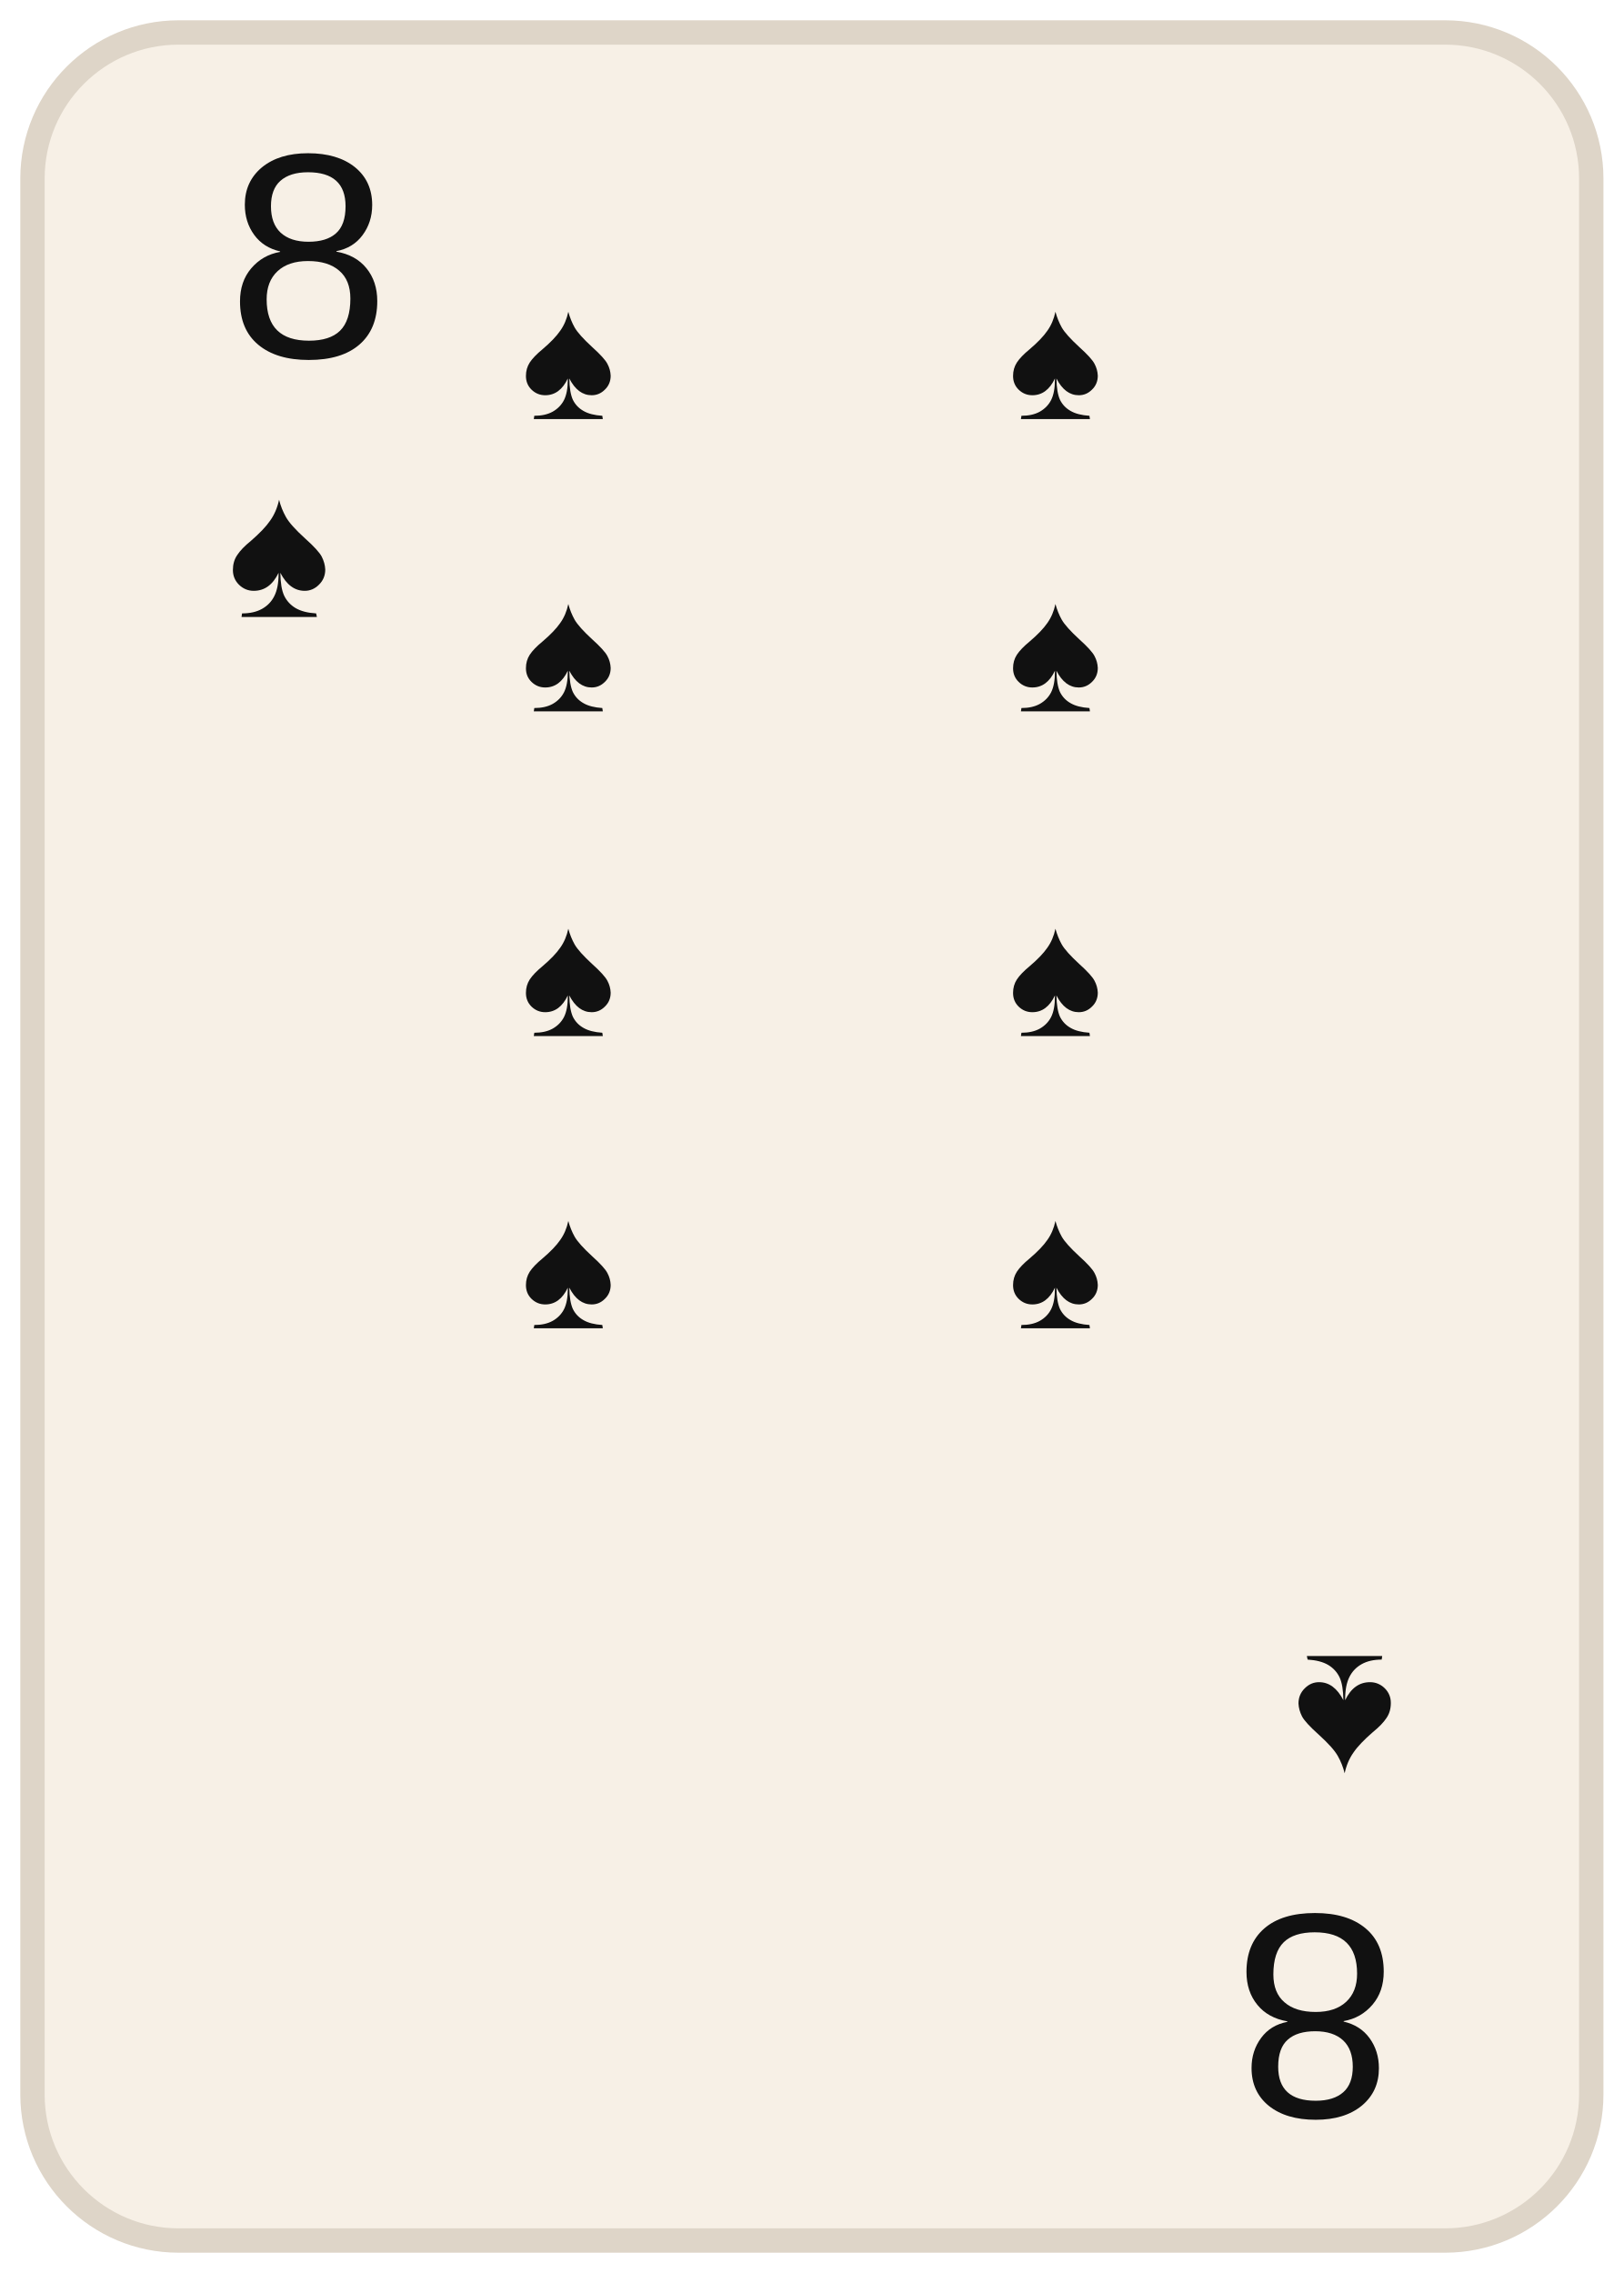
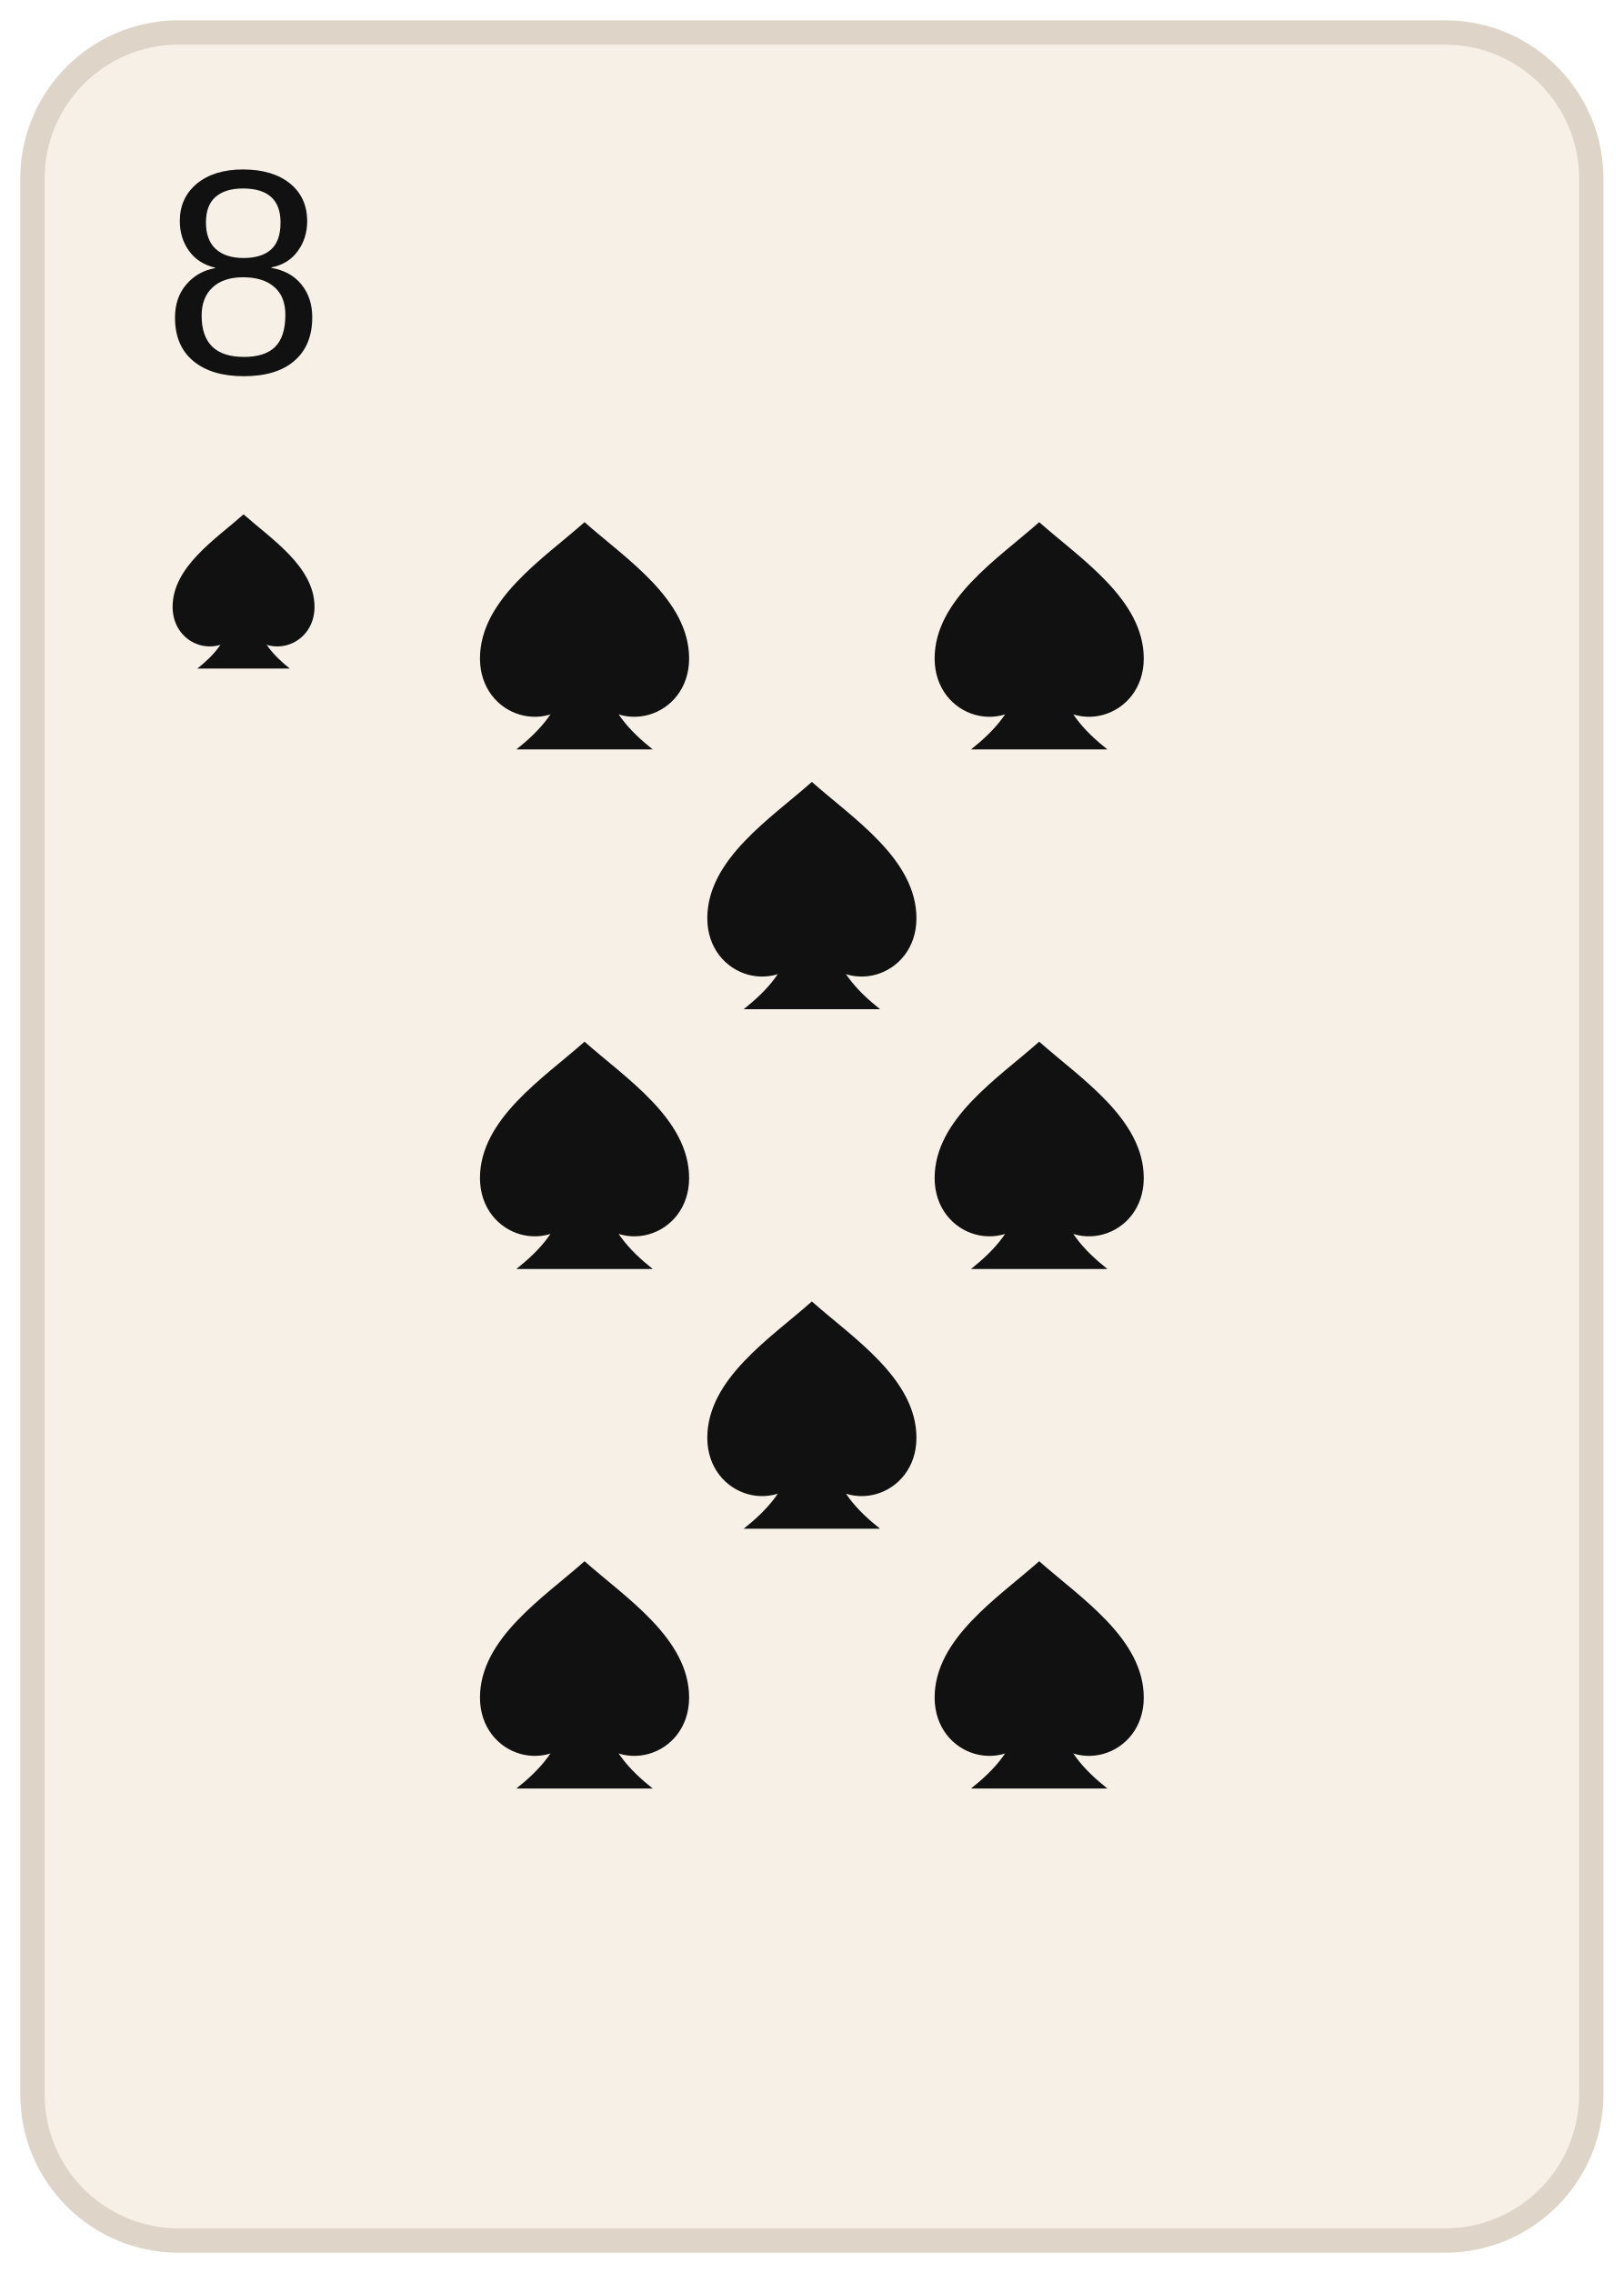
- <svg xmlns="http://www.w3.org/2000/svg" viewBox="0 0 100 140" role="img" aria-label="8 of S">
+ <svg xmlns="http://www.w3.org/2000/svg" viewBox="0 0 100 140" role="img" aria-label="8 of Spades">
  <rect x="2" y="2" width="96" height="136" rx="9" fill="#f7f0e6" stroke="#ded5c8" stroke-width="1.5" />
-   <text x="14" y="22" fill="#111111" font-family="Haskoy, -apple-system, Segoe UI, Arial, sans-serif" font-size="18" font-weight="500">8</text>
-   <text x="14" y="38" fill="#111111" font-family="Haskoy, -apple-system, Segoe UI, Arial, sans-serif" font-size="12" font-weight="500">♠</text>
+   <text font-family="Haskoy, -apple-system, Segoe UI, Arial, sans-serif" font-weight="500" x="15" y="23" fill="#111111" font-size="18" text-anchor="middle">8</text>
+   <g fill="#111111" transform="translate(15 37) scale(0.19)">
+     <path d="M0,-28 C-9,-20 -23,-11 -23,2 C-23,15 -7,20 0,8 C7,20 23,15 23,2 C23,-11 9,-20 0,-28Z" />
+     <path d="M-4,5 C-5,13 -10,18 -15,22 H15 C10,18 5,13 4,5Z" />
+   </g>
  <g>
-     <text x="35" y="22" text-anchor="middle" dominant-baseline="central" fill="#111111" font-family="Haskoy, -apple-system, Segoe UI, Arial, sans-serif" font-size="11" font-weight="500">♠</text>
-     <text x="65" y="22" text-anchor="middle" dominant-baseline="central" fill="#111111" font-family="Haskoy, -apple-system, Segoe UI, Arial, sans-serif" font-size="11" font-weight="500">♠</text>
-     <text x="35" y="40" text-anchor="middle" dominant-baseline="central" fill="#111111" font-family="Haskoy, -apple-system, Segoe UI, Arial, sans-serif" font-size="11" font-weight="500">♠</text>
-     <text x="65" y="40" text-anchor="middle" dominant-baseline="central" fill="#111111" font-family="Haskoy, -apple-system, Segoe UI, Arial, sans-serif" font-size="11" font-weight="500">♠</text>
-     <text x="35" y="60" text-anchor="middle" dominant-baseline="central" fill="#111111" font-family="Haskoy, -apple-system, Segoe UI, Arial, sans-serif" font-size="11" font-weight="500">♠</text>
-     <text x="65" y="60" text-anchor="middle" dominant-baseline="central" fill="#111111" font-family="Haskoy, -apple-system, Segoe UI, Arial, sans-serif" font-size="11" font-weight="500">♠</text>
-     <text x="35" y="78" text-anchor="middle" dominant-baseline="central" fill="#111111" font-family="Haskoy, -apple-system, Segoe UI, Arial, sans-serif" font-size="11" font-weight="500">♠</text>
-     <text x="65" y="78" text-anchor="middle" dominant-baseline="central" fill="#111111" font-family="Haskoy, -apple-system, Segoe UI, Arial, sans-serif" font-size="11" font-weight="500">♠</text>
-   </g>
-   <g transform="rotate(180 50 70)">
-     <text x="14" y="22" fill="#111111" font-family="Haskoy, -apple-system, Segoe UI, Arial, sans-serif" font-size="18" font-weight="500">8</text>
-     <text x="14" y="38" fill="#111111" font-family="Haskoy, -apple-system, Segoe UI, Arial, sans-serif" font-size="12" font-weight="500">♠</text>
+     <g fill="#111111" transform="translate(36 40) scale(0.28)">
+       <path d="M0,-28 C-9,-20 -23,-11 -23,2 C-23,15 -7,20 0,8 C7,20 23,15 23,2 C23,-11 9,-20 0,-28Z" />
+       <path d="M-4,5 C-5,13 -10,18 -15,22 H15 C10,18 5,13 4,5Z" />
+     </g>
+     <g fill="#111111" transform="translate(64 40) scale(0.28)">
+       <path d="M0,-28 C-9,-20 -23,-11 -23,2 C-23,15 -7,20 0,8 C7,20 23,15 23,2 C23,-11 9,-20 0,-28Z" />
+       <path d="M-4,5 C-5,13 -10,18 -15,22 H15 C10,18 5,13 4,5Z" />
+     </g>
+     <g fill="#111111" transform="translate(50 56) scale(0.28)">
+       <path d="M0,-28 C-9,-20 -23,-11 -23,2 C-23,15 -7,20 0,8 C7,20 23,15 23,2 C23,-11 9,-20 0,-28Z" />
+       <path d="M-4,5 C-5,13 -10,18 -15,22 H15 C10,18 5,13 4,5Z" />
+     </g>
+     <g fill="#111111" transform="translate(36 72) scale(0.28)">
+       <path d="M0,-28 C-9,-20 -23,-11 -23,2 C-23,15 -7,20 0,8 C7,20 23,15 23,2 C23,-11 9,-20 0,-28Z" />
+       <path d="M-4,5 C-5,13 -10,18 -15,22 H15 C10,18 5,13 4,5Z" />
+     </g>
+     <g fill="#111111" transform="translate(64 72) scale(0.28)">
+       <path d="M0,-28 C-9,-20 -23,-11 -23,2 C-23,15 -7,20 0,8 C7,20 23,15 23,2 C23,-11 9,-20 0,-28Z" />
+       <path d="M-4,5 C-5,13 -10,18 -15,22 H15 C10,18 5,13 4,5Z" />
+     </g>
+     <g fill="#111111" transform="translate(50 88) scale(0.28)">
+       <path d="M0,-28 C-9,-20 -23,-11 -23,2 C-23,15 -7,20 0,8 C7,20 23,15 23,2 C23,-11 9,-20 0,-28Z" />
+       <path d="M-4,5 C-5,13 -10,18 -15,22 H15 C10,18 5,13 4,5Z" />
+     </g>
+     <g fill="#111111" transform="translate(36 104) scale(0.28)">
+       <path d="M0,-28 C-9,-20 -23,-11 -23,2 C-23,15 -7,20 0,8 C7,20 23,15 23,2 C23,-11 9,-20 0,-28Z" />
+       <path d="M-4,5 C-5,13 -10,18 -15,22 H15 C10,18 5,13 4,5Z" />
+     </g>
+     <g fill="#111111" transform="translate(64 104) scale(0.28)">
+       <path d="M0,-28 C-9,-20 -23,-11 -23,2 C-23,15 -7,20 0,8 C7,20 23,15 23,2 C23,-11 9,-20 0,-28Z" />
+       <path d="M-4,5 C-5,13 -10,18 -15,22 H15 C10,18 5,13 4,5Z" />
+     </g>
  </g>
</svg>
